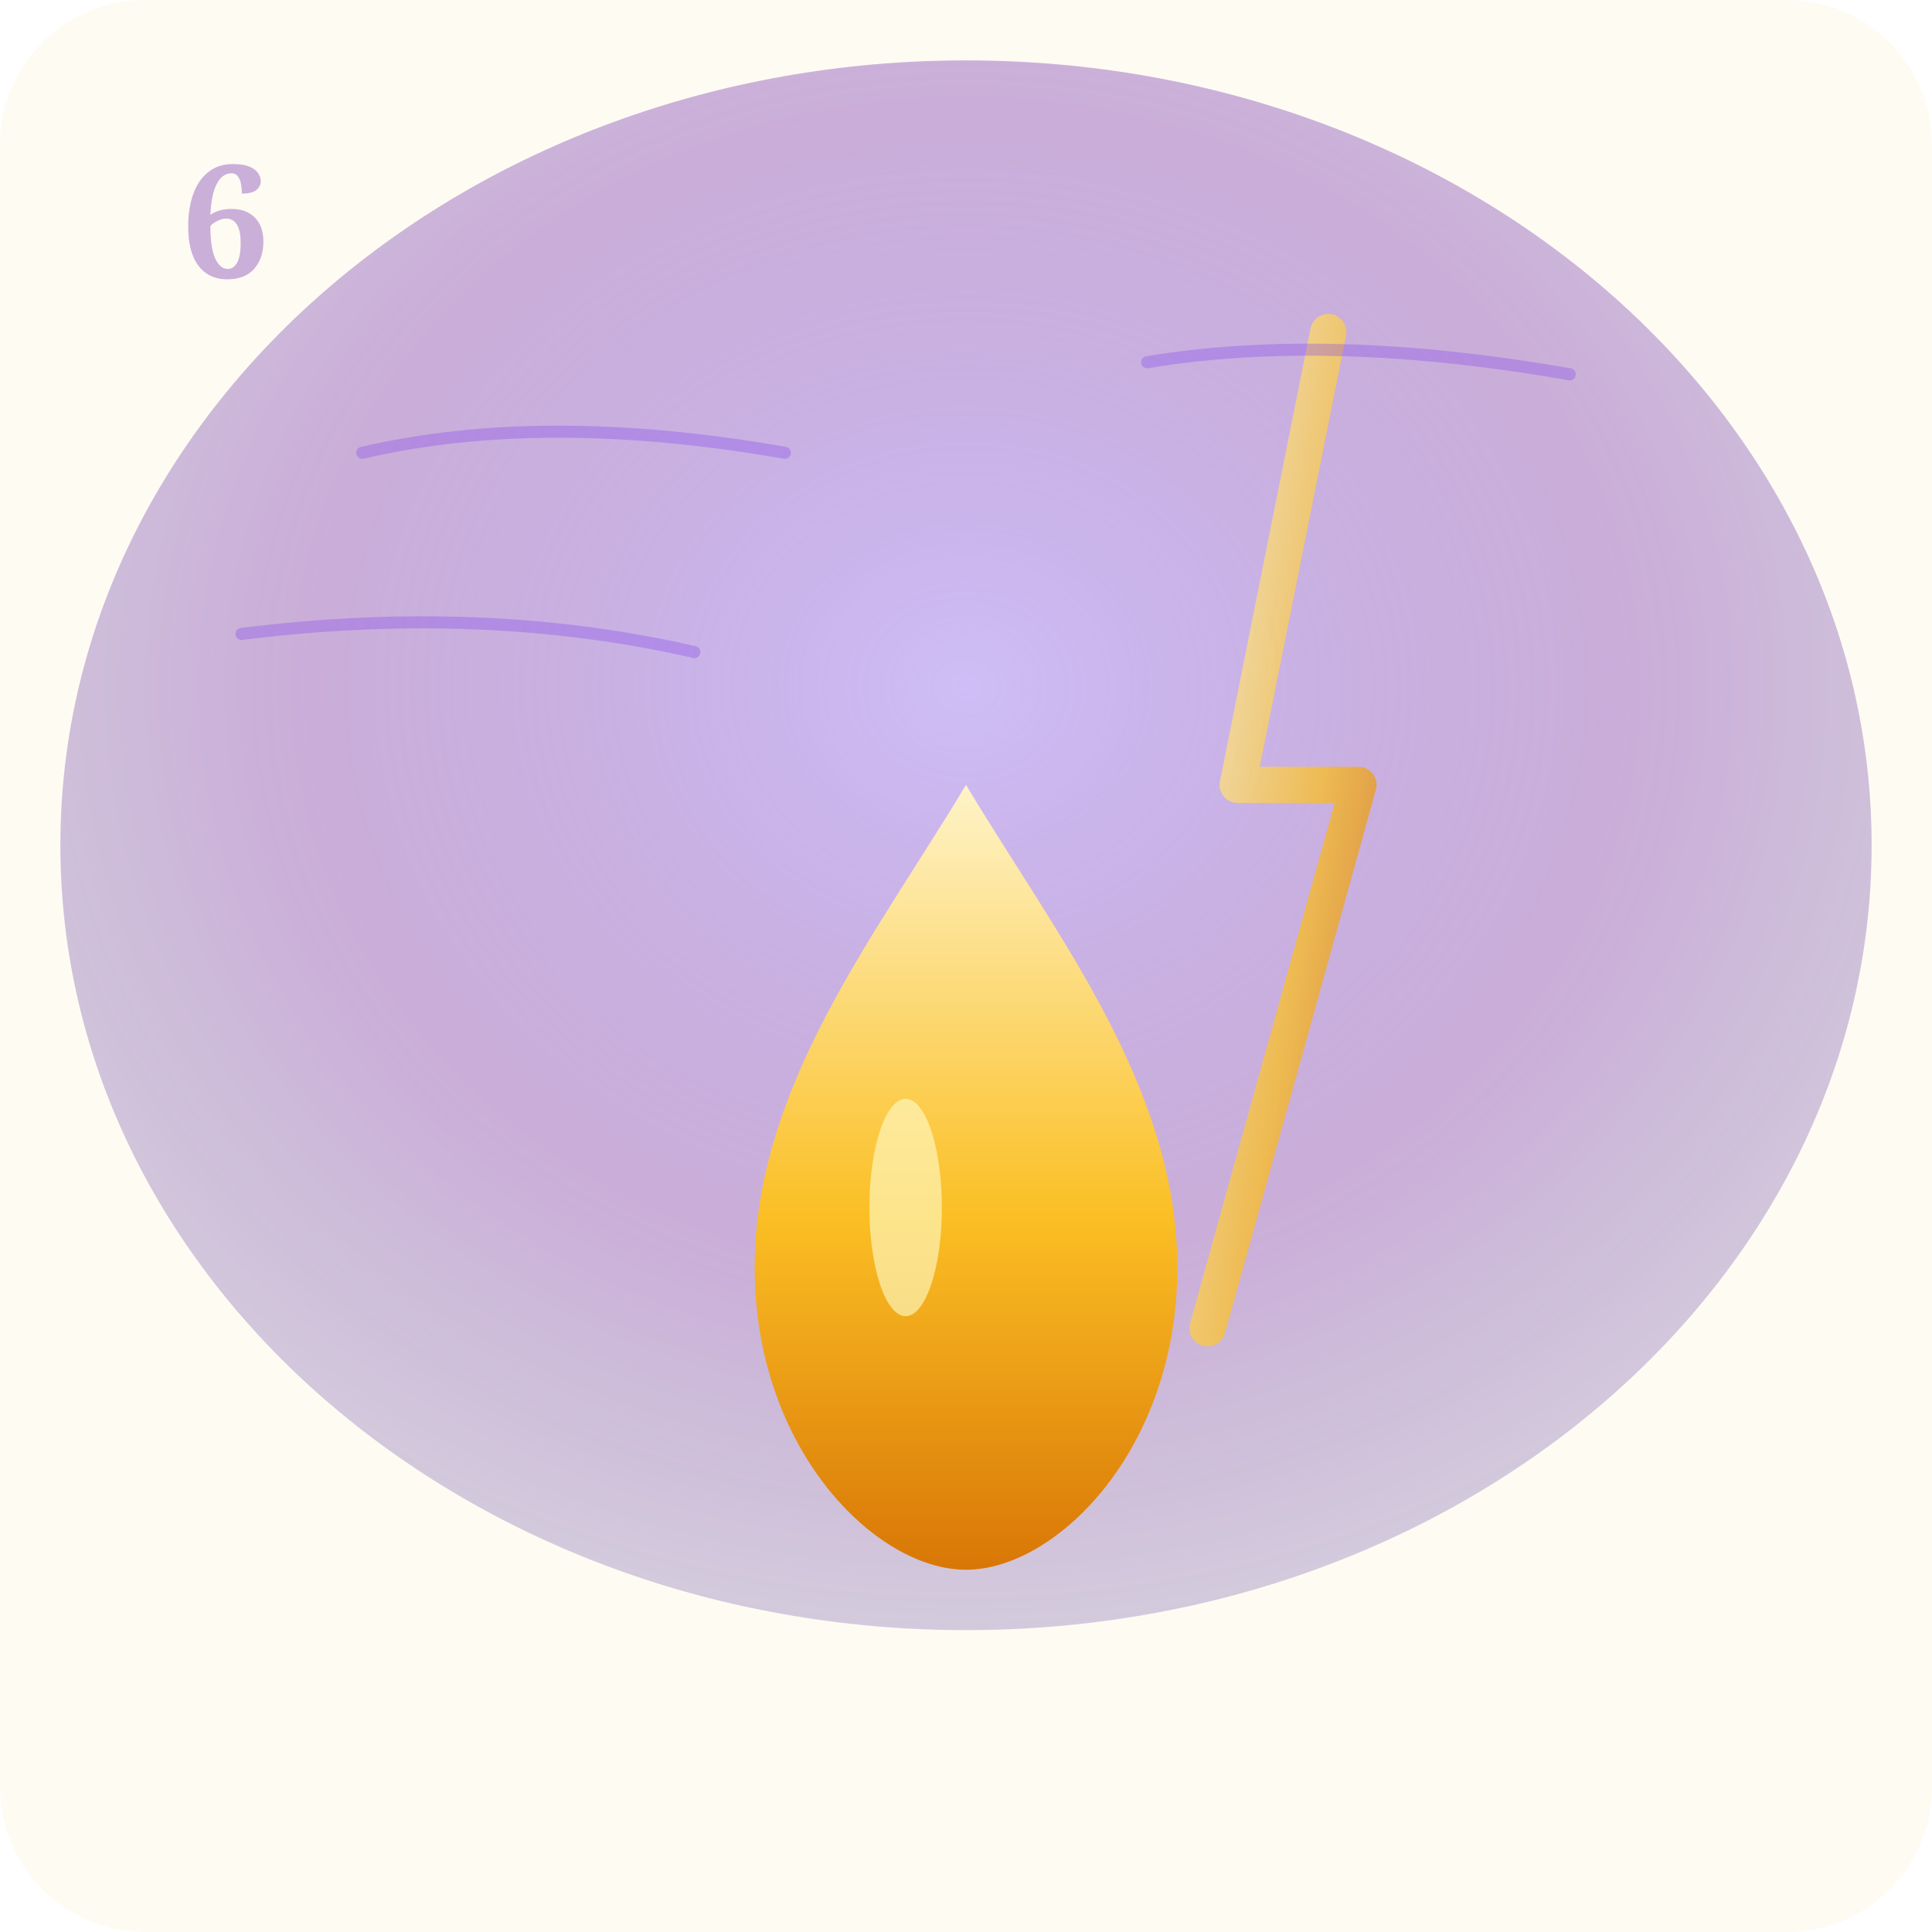
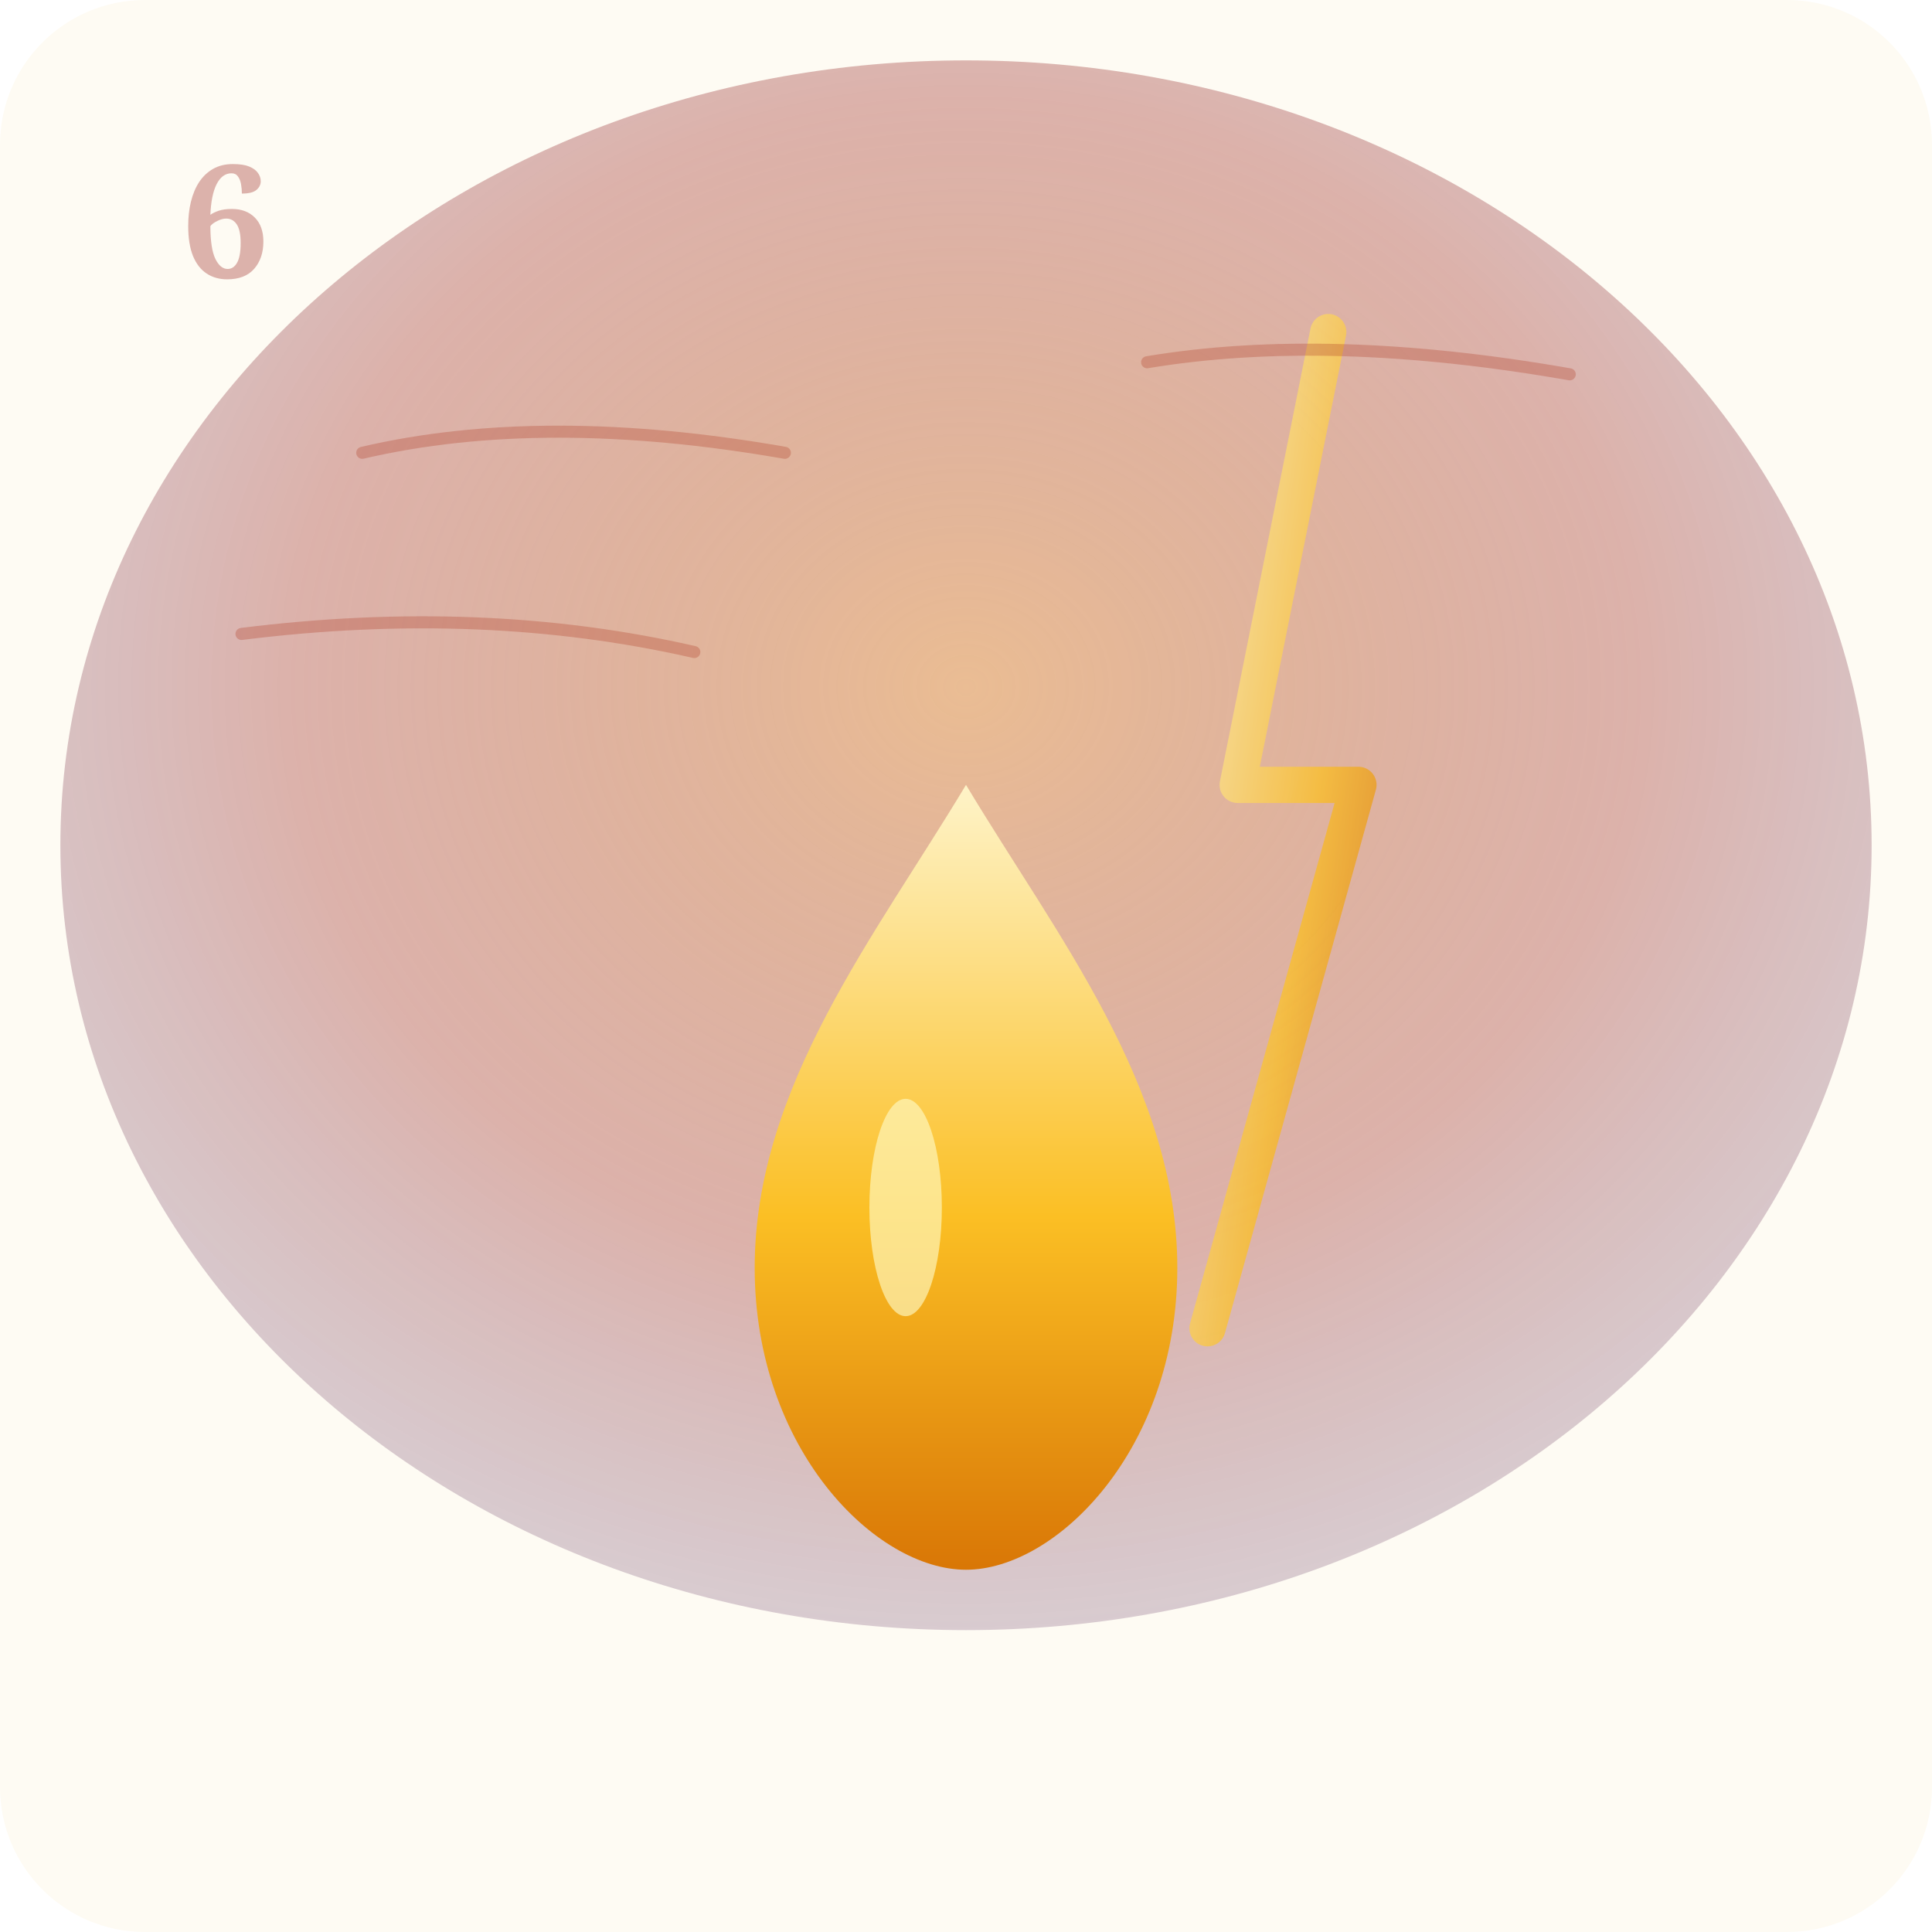
<svg xmlns="http://www.w3.org/2000/svg" viewBox="0 0 320 320" role="img" aria-label="Ardra nakshatra symbol — teardrop with a lightning bolt in a storm sky">
  <defs>
    <radialGradient id="ardrasky" cx="0.5" cy="0.4" r="0.75">
-       <stop offset="0%" stop-color="#a78bfa" stop-opacity="0.55" />
-       <stop offset="50%" stop-color="#6b21a8" stop-opacity="0.35" />
+       <stop offset="0%" stop-color="#D98A45" stop-opacity="0.55" />
+       <stop offset="50%" stop-color="#9E2B25" stop-opacity="0.35" />
      <stop offset="100%" stop-color="#312e81" stop-opacity="0.15" />
    </radialGradient>
    <linearGradient id="ardradrop" x1="0.5" y1="0" x2="0.5" y2="1">
      <stop offset="0%" stop-color="#fef3c7" />
      <stop offset="55%" stop-color="#fbbf24" />
      <stop offset="100%" stop-color="#d97706" />
    </linearGradient>
    <linearGradient id="ardrabolt" x1="0" y1="0" x2="1" y2="1">
      <stop offset="0%" stop-color="#fef9c3" />
      <stop offset="60%" stop-color="#fbbf24" />
      <stop offset="100%" stop-color="#d97706" />
    </linearGradient>
  </defs>
  <rect x="0" y="0" width="320" height="320" fill="#fefbf3" rx="24" />
  <ellipse cx="160" cy="140" rx="150" ry="130" fill="url(#ardrasky)" />
  <path d="M 220 55            L 205 130            L 225 130            L 200 220" stroke="url(#ardrabolt)" stroke-width="6" fill="none" stroke-linecap="round" stroke-linejoin="round" opacity="0.75" />
-   <g stroke="#7c3aed" stroke-width="2" opacity="0.3" fill="none" stroke-linecap="round">
+   <g stroke="#B03A22" stroke-width="2" opacity="0.3" fill="none" stroke-linecap="round">
    <path d="M 60 75 Q 90 68, 130 75" />
    <path d="M 190 60 Q 220 55, 260 62" />
    <path d="M 40 105 Q 80 100, 115 108" />
  </g>
  <path d="M 160 130            C 175 155, 195 180, 195 210            C 195 240, 175 260, 160 260            C 145 260, 125 240, 125 210            C 125 180, 145 155, 160 130 Z" fill="url(#ardradrop)" />
  <ellipse cx="150" cy="200" rx="6" ry="18" fill="#fef9c3" opacity="0.65" />
-   <text x="30" y="46" font-family="Crimson Pro, serif" font-size="26" font-weight="700" fill="#6b21a8" opacity="0.35">6</text>
+   <text x="30" y="46" font-family="Crimson Pro, serif" font-size="26" font-weight="700" fill="#9E2B25" opacity="0.35">6</text>
</svg>
